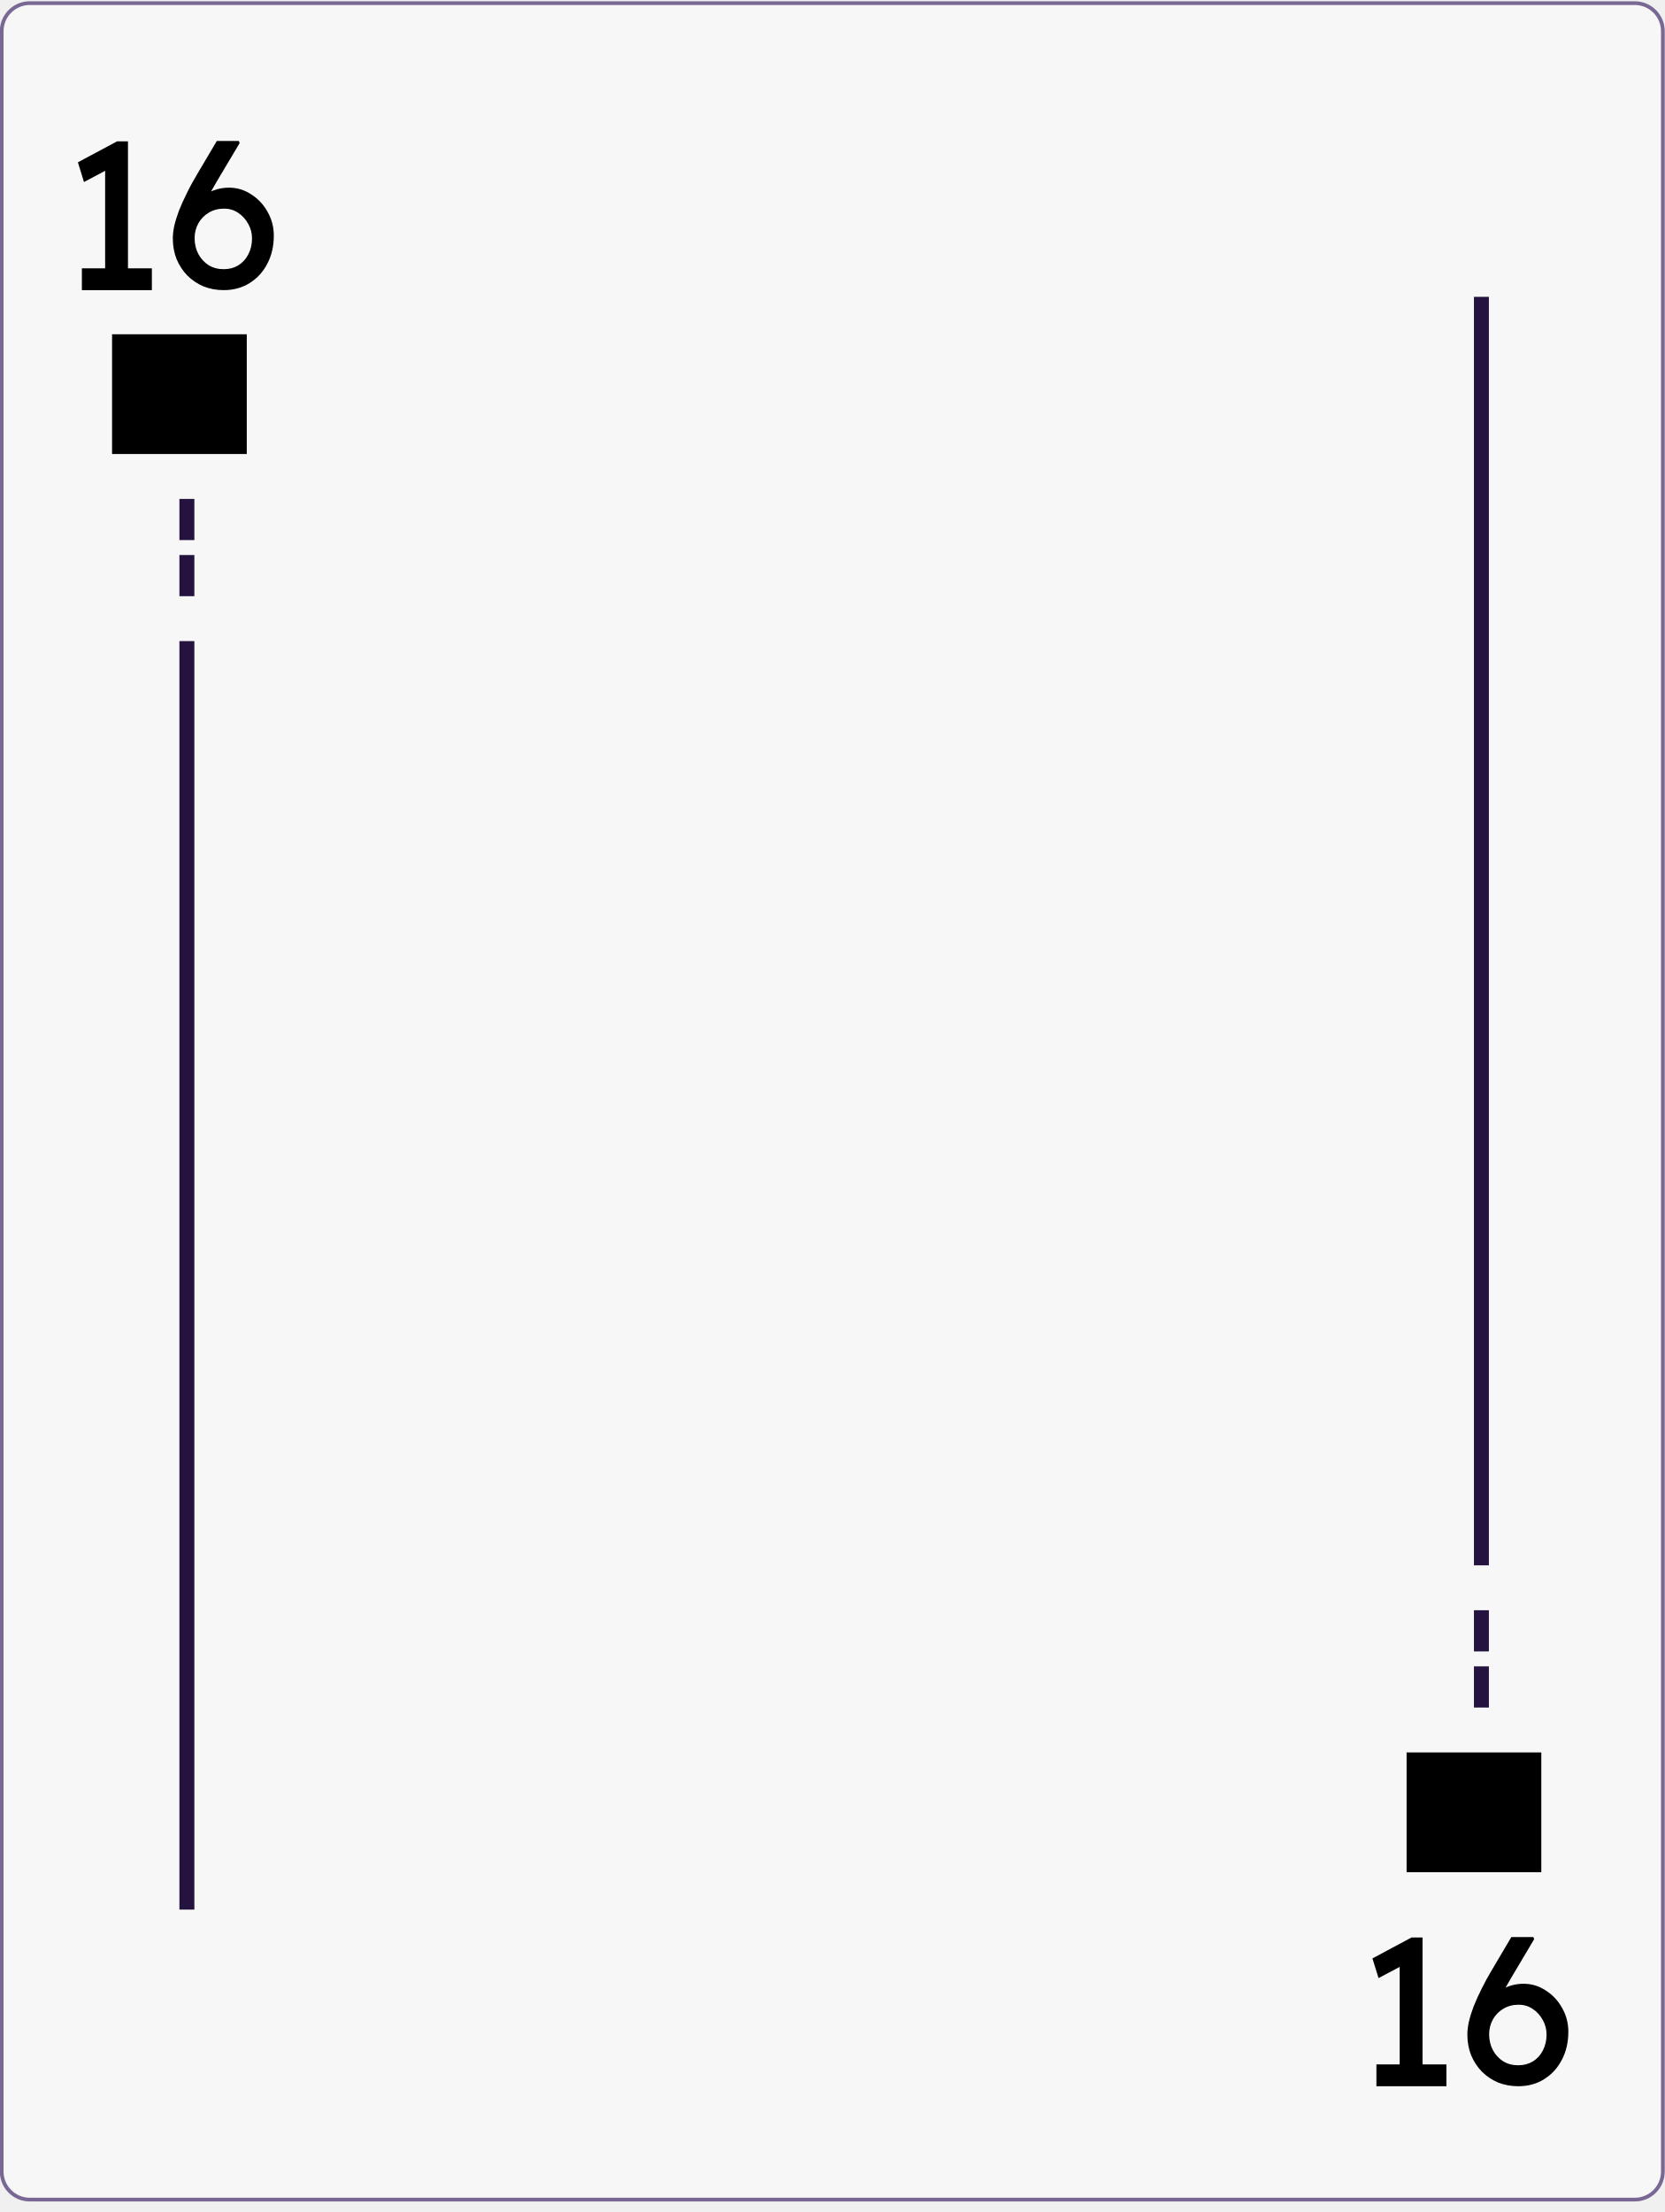
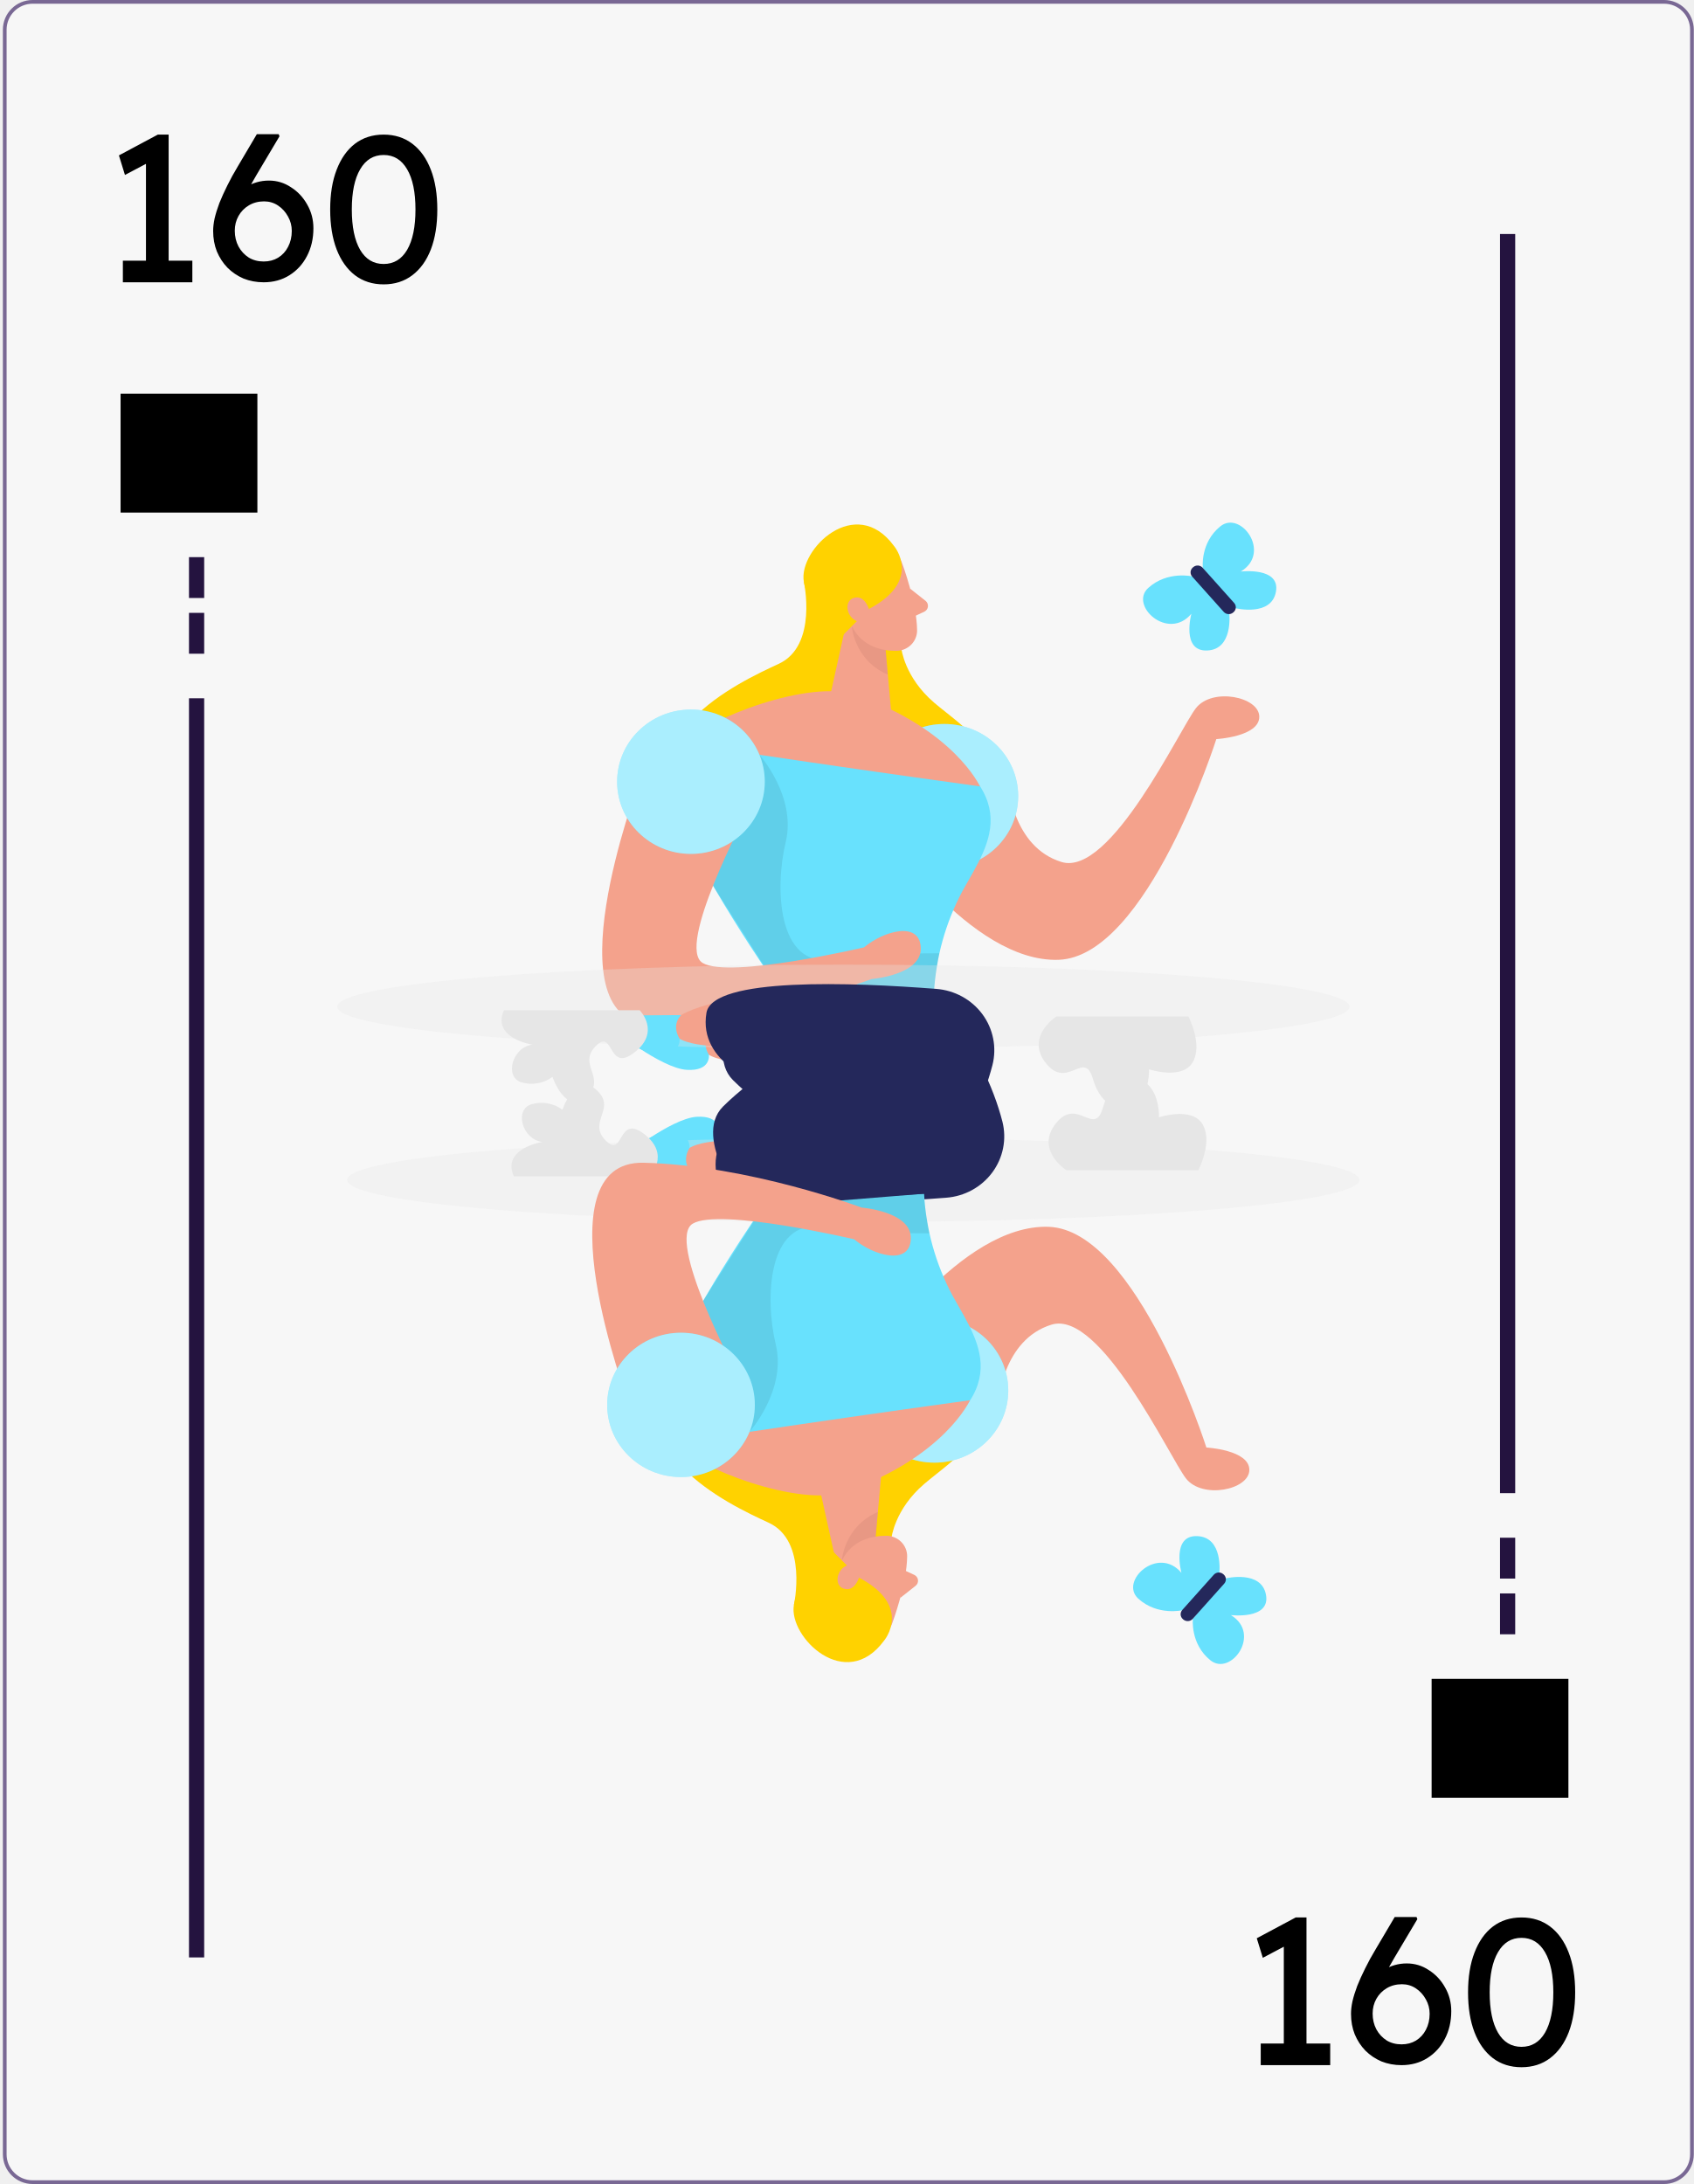
- <svg xmlns="http://www.w3.org/2000/svg" width="70" height="93" viewBox="0 0 70 93" fill="none">
-   <rect x="0.079" y="-0.079" width="69.85" height="92.347" rx="1.18" transform="matrix(1 0 0 -1 -0.00779724 92.3998)" fill="#F7F7F7" stroke="#796894" stroke-width="0.157" />
-   <rect x="7.544" y="26.954" width="0.629" height="53.332" fill="#24133F" />
-   <rect width="0.629" height="53.332" transform="matrix(1 0 0 -1 61.9766 65.812)" fill="#24133F" />
-   <rect x="7.544" y="20.976" width="0.629" height="1.731" fill="#24133F" />
-   <rect width="0.629" height="1.731" transform="matrix(1 0 0 -1 61.9766 71.7905)" fill="#24133F" />
-   <rect x="7.544" y="23.335" width="0.629" height="1.731" fill="#24133F" />
-   <rect width="0.629" height="1.731" transform="matrix(1 0 0 -1 61.9766 69.4307)" fill="#24133F" />
-   <rect x="4.712" y="14.054" width="5.664" height="5.034" fill="black" />
-   <rect width="5.664" height="5.034" transform="matrix(1 0 0 -1 59.1449 78.7124)" fill="black" />
-   <path d="M4.421 11.767L4.421 6.762L4.747 7.009L3.531 7.652L3.276 6.824L4.923 5.943L5.381 5.943L5.381 11.767L4.421 11.767ZM3.443 12.198L3.443 11.282L6.386 11.282L6.386 12.198L3.443 12.198ZM9.408 12.198C9.102 12.198 8.817 12.145 8.553 12.04C8.295 11.928 8.068 11.775 7.875 11.582C7.687 11.388 7.537 11.159 7.425 10.894C7.32 10.63 7.267 10.339 7.267 10.022C7.267 9.864 7.287 9.687 7.328 9.494C7.375 9.294 7.443 9.077 7.531 8.842C7.625 8.607 7.737 8.36 7.866 8.102C7.995 7.837 8.145 7.564 8.315 7.282L9.117 5.926L10.042 5.926L10.077 6.014L9.108 7.643C8.932 7.943 8.773 8.228 8.632 8.498C8.497 8.768 8.383 9.024 8.289 9.265C8.195 9.499 8.124 9.714 8.077 9.908L7.866 9C7.977 8.818 8.098 8.66 8.227 8.524C8.356 8.384 8.494 8.266 8.641 8.172C8.794 8.078 8.952 8.008 9.117 7.961C9.281 7.914 9.452 7.89 9.628 7.89C9.968 7.89 10.28 7.984 10.562 8.172C10.85 8.354 11.079 8.598 11.249 8.903C11.425 9.209 11.513 9.543 11.513 9.908C11.513 10.348 11.422 10.742 11.24 11.088C11.064 11.429 10.817 11.699 10.5 11.899C10.183 12.098 9.819 12.198 9.408 12.198ZM9.408 11.317C9.637 11.317 9.839 11.264 10.015 11.159C10.197 11.047 10.338 10.894 10.438 10.7C10.544 10.501 10.597 10.275 10.597 10.022C10.597 9.805 10.544 9.602 10.438 9.414C10.333 9.22 10.192 9.065 10.015 8.947C9.839 8.83 9.642 8.771 9.425 8.771C9.184 8.771 8.97 8.827 8.782 8.939C8.594 9.05 8.447 9.2 8.342 9.388C8.236 9.576 8.183 9.784 8.183 10.013C8.183 10.26 8.236 10.483 8.342 10.683C8.447 10.877 8.591 11.032 8.773 11.15C8.955 11.261 9.167 11.317 9.408 11.317Z" fill="black" />
-   <path d="M58.854 87.281L58.854 82.277L59.18 82.523L57.965 83.166L57.709 82.338L59.356 81.457L59.815 81.457L59.815 87.281L58.854 87.281ZM57.876 87.712L57.876 86.796L60.819 86.796L60.819 87.712L57.876 87.712ZM63.841 87.712C63.535 87.712 63.251 87.659 62.986 87.554C62.728 87.442 62.502 87.29 62.308 87.096C62.12 86.902 61.97 86.673 61.858 86.409C61.753 86.144 61.7 85.853 61.7 85.536C61.7 85.378 61.721 85.202 61.762 85.008C61.809 84.808 61.876 84.591 61.964 84.356C62.058 84.121 62.17 83.874 62.299 83.616C62.428 83.352 62.578 83.078 62.748 82.796L63.55 81.44L64.475 81.44L64.51 81.528L63.541 83.158C63.365 83.457 63.206 83.742 63.066 84.012C62.93 84.282 62.816 84.538 62.722 84.779C62.628 85.014 62.557 85.228 62.511 85.422L62.299 84.514C62.411 84.332 62.531 84.174 62.66 84.039C62.789 83.898 62.928 83.78 63.074 83.686C63.227 83.592 63.386 83.522 63.55 83.475C63.715 83.428 63.885 83.404 64.061 83.404C64.402 83.404 64.713 83.498 64.995 83.686C65.283 83.868 65.512 84.112 65.682 84.418C65.858 84.723 65.946 85.058 65.946 85.422C65.946 85.862 65.855 86.256 65.673 86.602C65.497 86.943 65.25 87.213 64.933 87.413C64.616 87.613 64.252 87.712 63.841 87.712ZM63.841 86.831C64.07 86.831 64.272 86.778 64.449 86.673C64.631 86.561 64.772 86.409 64.871 86.215C64.977 86.015 65.03 85.789 65.03 85.536C65.03 85.319 64.977 85.116 64.871 84.928C64.766 84.735 64.625 84.579 64.449 84.462C64.272 84.344 64.076 84.285 63.858 84.285C63.618 84.285 63.403 84.341 63.215 84.453C63.027 84.564 62.88 84.714 62.775 84.902C62.669 85.09 62.616 85.299 62.616 85.528C62.616 85.774 62.669 85.997 62.775 86.197C62.88 86.391 63.024 86.546 63.206 86.664C63.389 86.776 63.6 86.831 63.841 86.831Z" fill="black" />
+ <svg xmlns="http://www.w3.org/2000/svg" width="456" height="588" viewBox="0 0 456 588" fill="none">
+   <rect x="0.5" y="-0.5" width="454.224" height="587" rx="7.5" transform="matrix(1 0 0 -1 0.775879 587)" fill="#F7F7F7" stroke="#796894" />
+   <rect x="50.878" y="188" width="4.092" height="339" fill="#24133F" />
+   <rect width="4.092" height="339" transform="matrix(1 0 0 -1 403.828 402)" fill="#24133F" />
+   <rect x="50.878" y="150" width="4.092" height="11" fill="#24133F" />
+   <rect width="4.092" height="11" transform="matrix(1 0 0 -1 403.828 440)" fill="#24133F" />
+   <rect x="50.878" y="165" width="4.092" height="11" fill="#24133F" />
+   <rect width="4.092" height="11" transform="matrix(1 0 0 -1 403.828 425)" fill="#24133F" />
+   <rect x="32.465" y="106" width="36.827" height="32" fill="black" />
+   <rect width="36.827" height="32" transform="matrix(1 0 0 -1 385.415 484)" fill="black" />
+   <path d="M39.295 73.256V41.448L41.367 43.016L33.639 47.104L32.015 41.84L42.487 36.24H45.399V73.256H39.295ZM33.079 76V70.176H51.783V76H33.079ZM70.991 76C69.05 76 67.239 75.664 65.559 74.992C63.917 74.283 62.479 73.312 61.247 72.08C60.053 70.848 59.101 69.392 58.391 67.712C57.719 66.032 57.383 64.184 57.383 62.168C57.383 61.16 57.514 60.04 57.775 58.808C58.074 57.539 58.503 56.157 59.063 54.664C59.661 53.171 60.37 51.603 61.191 49.96C62.013 48.28 62.965 46.544 64.047 44.752L69.143 36.128H75.023L75.247 36.688L69.087 47.048C67.967 48.952 66.959 50.763 66.063 52.48C65.205 54.197 64.477 55.821 63.879 57.352C63.282 58.845 62.834 60.208 62.535 61.44L61.191 55.672C61.901 54.515 62.666 53.507 63.487 52.648C64.309 51.752 65.186 51.005 66.119 50.408C67.09 49.811 68.098 49.363 69.143 49.064C70.189 48.765 71.271 48.616 72.391 48.616C74.557 48.616 76.535 49.213 78.327 50.408C80.157 51.565 81.613 53.115 82.695 55.056C83.815 56.997 84.375 59.125 84.375 61.44C84.375 64.24 83.797 66.741 82.639 68.944C81.519 71.109 79.951 72.827 77.935 74.096C75.919 75.365 73.605 76 70.991 76ZM70.991 70.4C72.447 70.4 73.735 70.064 74.855 69.392C76.013 68.683 76.909 67.712 77.543 66.48C78.215 65.211 78.551 63.773 78.551 62.168C78.551 60.787 78.215 59.499 77.543 58.304C76.871 57.072 75.975 56.083 74.855 55.336C73.735 54.589 72.485 54.216 71.103 54.216C69.573 54.216 68.21 54.571 67.015 55.28C65.821 55.989 64.887 56.941 64.215 58.136C63.543 59.331 63.207 60.656 63.207 62.112C63.207 63.68 63.543 65.099 64.215 66.368C64.887 67.6 65.802 68.589 66.959 69.336C68.117 70.045 69.461 70.4 70.991 70.4ZM103.283 76.56C100.297 76.56 97.721 75.739 95.555 74.096C93.427 72.453 91.784 70.139 90.627 67.152C89.47 64.128 88.891 60.544 88.891 56.4C88.891 52.256 89.47 48.691 90.627 45.704C91.784 42.68 93.427 40.347 95.555 38.704C97.721 37.061 100.297 36.24 103.283 36.24C106.27 36.24 108.846 37.061 111.011 38.704C113.177 40.347 114.838 42.68 115.995 45.704C117.153 48.691 117.731 52.256 117.731 56.4C117.731 60.544 117.153 64.128 115.995 67.152C114.838 70.139 113.177 72.453 111.011 74.096C108.846 75.739 106.27 76.56 103.283 76.56ZM103.283 71.072C106.009 71.072 108.118 69.803 109.611 67.264C111.105 64.688 111.851 61.067 111.851 56.4C111.851 51.733 111.105 48.131 109.611 45.592C108.118 43.016 106.009 41.728 103.283 41.728C100.558 41.728 98.448 43.016 96.955 45.592C95.462 48.131 94.715 51.733 94.715 56.4C94.715 61.067 95.462 64.688 96.955 67.264C98.448 69.803 100.558 71.072 103.283 71.072Z" fill="black" />
+   <path d="M345.625 553.256V521.448L347.697 523.016L339.969 527.104L338.345 521.84L348.817 516.24H351.729V553.256H345.625ZM339.409 556V550.176H358.113V556H339.409ZM377.321 556C375.379 556 373.569 555.664 371.889 554.992C370.246 554.283 368.809 553.312 367.577 552.08C366.382 550.848 365.43 549.392 364.721 547.712C364.049 546.032 363.713 544.184 363.713 542.168C363.713 541.16 363.843 540.04 364.105 538.808C364.403 537.539 364.833 536.157 365.393 534.664C365.99 533.171 366.699 531.603 367.521 529.96C368.342 528.28 369.294 526.544 370.377 524.752L375.473 516.128H381.353L381.577 516.688L375.417 527.048C374.297 528.952 373.289 530.763 372.393 532.48C371.534 534.197 370.806 535.821 370.209 537.352C369.611 538.845 369.163 540.208 368.865 541.44L367.521 535.672C368.23 534.515 368.995 533.507 369.817 532.648C370.638 531.752 371.515 531.005 372.449 530.408C373.419 529.811 374.427 529.363 375.473 529.064C376.518 528.765 377.601 528.616 378.721 528.616C380.886 528.616 382.865 529.213 384.657 530.408C386.486 531.565 387.942 533.115 389.025 535.056C390.145 536.997 390.705 539.125 390.705 541.44C390.705 544.24 390.126 546.741 388.969 548.944C387.849 551.109 386.281 552.827 384.265 554.096C382.249 555.365 379.934 556 377.321 556ZM377.321 550.4C378.777 550.4 380.065 550.064 381.185 549.392C382.342 548.683 383.238 547.712 383.873 546.48C384.545 545.211 384.881 543.773 384.881 542.168C384.881 540.787 384.545 539.499 383.873 538.304C383.201 537.072 382.305 536.083 381.185 535.336C380.065 534.589 378.814 534.216 377.433 534.216C375.902 534.216 374.539 534.571 373.345 535.28C372.15 535.989 371.217 536.941 370.545 538.136C369.873 539.331 369.537 540.656 369.537 542.112C369.537 543.68 369.873 545.099 370.545 546.368C371.217 547.6 372.131 548.589 373.289 549.336C374.446 550.045 375.79 550.4 377.321 550.4ZM409.613 556.56C406.626 556.56 404.05 555.739 401.885 554.096C399.757 552.453 398.114 550.139 396.957 547.152C395.799 544.128 395.221 540.544 395.221 536.4C395.221 532.256 395.799 528.691 396.957 525.704C398.114 522.68 399.757 520.347 401.885 518.704C404.05 517.061 406.626 516.24 409.613 516.24C412.599 516.24 415.175 517.061 417.341 518.704C419.506 520.347 421.167 522.68 422.325 525.704C423.482 528.691 424.061 532.256 424.061 536.4C424.061 540.544 423.482 544.128 422.325 547.152C421.167 550.139 419.506 552.453 417.341 554.096C415.175 555.739 412.599 556.56 409.613 556.56ZM409.613 551.072C412.338 551.072 414.447 549.803 415.941 547.264C417.434 544.688 418.181 541.067 418.181 536.4C418.181 531.733 417.434 528.131 415.941 525.592C414.447 523.016 412.338 521.728 409.613 521.728C406.887 521.728 404.778 523.016 403.285 525.592C401.791 528.131 401.045 531.733 401.045 536.4C401.045 541.067 401.791 544.688 403.285 547.264C404.778 549.803 406.887 551.072 409.613 551.072Z" fill="black" />
+   <path d="M207.313 302.746C207.313 302.746 192.318 301.838 191.351 307.417C190.385 312.997 211.161 315.959 211.161 315.959L207.313 302.746Z" fill="#F4A28C" />
+   <path d="M193.517 304.718C193.517 304.718 194.168 300.265 187.549 300.674C184.072 300.892 179.025 303.7 175.018 306.317C174.543 306.619 174.182 307.065 173.993 307.588C173.803 308.11 173.795 308.678 173.97 309.205C174.145 309.732 174.493 310.188 174.959 310.502C175.426 310.816 175.986 310.971 176.552 310.943L193.973 311.07C193.973 311.07 191.184 308.689 193.517 304.718Z" fill="#68E1FD" />
+   <path d="M237.255 222.751C237.255 222.751 261.155 259.236 285 258.409C308.844 257.582 327.455 198.987 327.455 198.987C327.455 198.987 339.038 198.351 339.02 192.962C339.001 187.574 326.33 185.002 321.943 190.682C317.555 196.361 298.991 236.118 285.781 232.074C272.571 228.03 271.483 211.246 271.483 211.246L237.255 222.751Z" fill="#F4A28C" />
+   <path opacity="0.3" d="M229.725 328.999C304.976 328.999 365.978 323.926 365.978 317.668C365.978 311.409 304.976 306.336 229.725 306.336C154.475 306.336 93.472 311.409 93.472 317.668C93.472 323.926 154.475 328.999 229.725 328.999Z" fill="#E6E6E6" />
+   <path d="M242.666 174.597C242.666 174.597 243.493 182.349 251.516 189.2C259.538 196.052 271.707 202.659 262.104 214.936C252.501 227.213 224.65 199.487 232.133 180.668C239.617 161.848 242.666 174.597 242.666 174.597Z" fill="#FFD200" />
+   <path d="M216.395 156.532C216.395 156.532 220.262 173.834 209.618 178.741C198.974 183.648 166.754 198.597 184.323 223.787C201.893 248.977 228.879 232.711 231.733 218.907C234.587 205.103 234.569 173.861 234.569 173.861L216.395 156.532Z" fill="#FFD200" />
+   <path d="M254.239 233.774C265.216 233.774 274.114 225.075 274.114 214.345C274.114 203.615 265.216 194.917 254.239 194.917C243.262 194.917 234.364 203.615 234.364 214.345C234.364 225.075 243.262 233.774 254.239 233.774Z" fill="#68E1FD" />
+   <path opacity="0.44" d="M254.239 233.774C265.216 233.774 274.114 225.075 274.114 214.345C274.114 203.615 265.216 194.917 254.239 194.917C243.262 194.917 234.364 203.615 234.364 214.345C234.364 225.075 243.262 233.774 254.239 233.774Z" fill="white" />
+   <path d="M230.413 156.068L223.441 187.574L240.119 193.817L237.702 167.146L230.413 156.068Z" fill="#F4A28C" />
+   <path opacity="0.31" d="M238.176 171.853C235.098 171.13 232.122 170.041 229.317 168.608C229.317 168.608 229.921 177.741 239.012 181.63L238.176 171.853Z" fill="#CE8172" />
+   <path d="M242.945 151.87C242.945 151.87 246.803 162.166 246.896 169.654C246.907 170.379 246.771 171.099 246.496 171.772C246.221 172.446 245.813 173.06 245.295 173.578C244.776 174.097 244.158 174.51 243.476 174.794C242.793 175.078 242.06 175.227 241.318 175.233C237.451 175.233 232.236 174.143 229.493 168.872L223.711 160.476C223.711 160.476 220.281 155.096 225.199 149.198C230.116 143.301 240.928 145.482 242.945 151.87Z" fill="#F4A28C" />
+   <path d="M245.017 158.476L249.163 161.757C249.399 161.943 249.582 162.184 249.696 162.458C249.81 162.732 249.851 163.03 249.816 163.324C249.781 163.618 249.67 163.898 249.494 164.139C249.318 164.38 249.083 164.573 248.81 164.701L244.878 166.519L245.017 158.476Z" fill="#F4A28C" />
+   <path d="M240.686 146.999C240.686 146.999 248.531 156.259 233.927 163.956L225.961 171.989C225.961 171.989 217.836 165.11 216.395 156.541C214.954 147.971 230.302 132.868 240.686 146.999Z" fill="#FFD200" />
+   <path d="M233.927 163.956C233.927 163.956 232.728 159.903 229.688 161.039C226.648 162.175 228.34 168.045 232.746 167.473L233.927 163.956Z" fill="#F4A28C" />
+   <path d="M223.442 187.574C223.442 187.574 171.7 192.845 179.704 213.882C187.708 234.919 208.921 265.07 208.921 265.07L251.451 267.306C251.958 257.738 254.571 248.39 259.111 239.899C266.548 226.458 277.87 212.637 240.156 193.817L223.442 187.574Z" fill="#68E1FD" />
+   <path opacity="0.08" d="M204.449 203.204C204.449 203.204 214.489 214.427 211.524 226.731C208.558 239.035 209.283 260.4 223.98 258.409C233.556 257.179 243.206 256.593 252.863 256.656C252.863 256.656 251.339 264.934 251.413 267.306L208.921 265.07L191.955 238.454L204.449 203.204Z" fill="black" />
+   <path d="M203.501 263.462C203.501 263.462 188.785 282.218 197.309 290.778C205.834 299.338 217.761 304.763 221.061 319.158L256.209 316.977C258.185 316.856 260.108 316.305 261.837 315.362C263.565 314.42 265.056 313.111 266.199 311.532C267.343 309.952 268.109 308.142 268.443 306.235C268.776 304.328 268.668 302.372 268.127 300.511C265.682 292.168 260.867 280.818 251.394 267.315L203.501 263.462Z" fill="#24285B" />
+   <path d="M184.081 200.096C184.081 200.096 215.688 205.094 263.814 211.719C263.814 211.719 256.916 196.443 230.515 187.128C217.984 182.721 190.468 193.435 184.081 200.096Z" fill="#F4A28C" />
+   <path d="M171.792 211.346C171.792 211.346 147.464 276.347 175.966 275.656C204.468 274.966 234.634 263.589 234.634 263.589C234.634 263.589 248.15 262.534 247.89 255.192C247.63 247.849 237.859 250.648 232.616 255.056C232.616 255.056 196.427 263.57 189.176 259.263C181.925 254.956 200.656 219.688 200.656 219.688L171.792 211.346Z" fill="#F4A28C" />
+   <path d="M199.393 307.099C199.393 307.099 184.398 306.19 183.431 311.77C182.464 317.35 203.241 320.339 203.241 320.339L199.393 307.099Z" fill="#F4A28C" />
+   <path d="M186.015 229.893C196.992 229.893 205.89 221.195 205.89 210.465C205.89 199.735 196.992 191.036 186.015 191.036C175.038 191.036 166.14 199.735 166.14 210.465C166.14 221.195 175.038 229.893 186.015 229.893Z" fill="#68E1FD" />
+   <path opacity="0.44" d="M186.015 229.893C196.992 229.893 205.89 221.195 205.89 210.465C205.89 199.735 196.992 191.036 186.015 191.036C175.038 191.036 166.14 199.735 166.14 210.465C166.14 221.195 175.038 229.893 186.015 229.893Z" fill="white" />
+   <path d="M207.638 296.949C207.638 296.949 190.524 302.228 192.867 316.032C194.503 325.719 232.282 324.211 254.714 322.466C257.168 322.281 259.552 321.576 261.7 320.4C263.847 319.223 265.707 317.604 267.149 315.653C268.591 313.703 269.581 311.469 270.051 309.106C270.52 306.744 270.457 304.31 269.866 301.974C267.542 292.959 262.374 281.073 251.414 267.297L207.638 296.949Z" fill="#24285B" />
+   <path d="M185.616 309.071C185.616 309.071 186.257 304.618 179.648 305.027C176.171 305.245 171.114 308.053 167.107 310.67C166.631 310.972 166.27 311.419 166.081 311.942C165.891 312.466 165.884 313.035 166.06 313.563C166.236 314.09 166.585 314.546 167.054 314.86C167.522 315.173 168.084 315.326 168.65 315.296L186.071 315.414C186.071 315.414 183.282 313.015 185.616 309.071Z" fill="#68E1FD" />
+   <path d="M287.092 315.05C287.092 315.05 278.53 309.598 284.303 302.401C290.076 295.204 294.631 306.263 296.899 298.257C299.167 290.251 305.21 288.779 308.742 291.732C312.275 294.686 312.014 300.819 312.014 300.819C312.014 300.819 320.818 297.866 323.718 302.637C326.619 307.408 322.612 315.05 322.612 315.05H287.092Z" fill="#E6E6E6" />
+   <path d="M174.879 316.722C174.879 316.722 180.689 310.907 173.428 305.318C166.168 299.729 168.027 312.115 163.045 307.044C158.062 301.974 166.159 298.484 160.553 293.414C154.948 288.343 151.415 298.766 151.415 298.766C150.245 297.9 148.883 297.316 147.44 297.061C145.996 296.805 144.511 296.885 143.105 297.294C138.326 298.711 140.613 306.835 146.014 307.444C146.014 307.444 135.008 309.144 138.326 316.713L174.879 316.722Z" fill="#E6E6E6" />
+   <path d="M323.82 152.897C323.82 152.897 323.058 146.118 328.543 141.701C334.027 137.285 342.44 148.798 334.037 153.878C334.037 153.878 344.736 152.57 343.5 159.331C342.264 166.091 332.642 163.756 332.642 163.756L323.82 152.897Z" fill="#68E1FD" />
+   <path d="M321.115 155.205C321.115 155.205 314.347 153.569 309.132 158.286C303.917 163.002 314.468 172.707 320.743 165.237C320.743 165.237 317.954 175.424 325.001 175.133C332.047 174.843 330.941 165.21 330.941 165.21L321.115 155.205Z" fill="#68E1FD" />
+   <path d="M321.241 152.688L321.136 152.778C320.39 153.415 320.314 154.523 320.966 155.252L329.452 164.742C330.105 165.471 331.238 165.545 331.984 164.908L332.089 164.818C332.835 164.18 332.911 163.073 332.259 162.343L323.773 152.854C323.121 152.125 321.987 152.05 321.241 152.688Z" fill="#24285B" />
+   <path d="M204.637 285.959C204.637 285.959 189.643 286.867 188.676 281.288C187.709 275.708 208.486 272.746 208.486 272.746L204.637 285.959Z" fill="#F4A28C" />
+   <path d="M190.842 283.987C190.842 283.987 191.493 288.44 184.874 288.031C181.397 287.812 176.349 285.005 172.343 282.387C171.867 282.086 171.507 281.639 171.317 281.117C171.128 280.595 171.12 280.027 171.295 279.5C171.47 278.973 171.817 278.517 172.284 278.203C172.751 277.888 173.311 277.734 173.876 277.762L191.297 277.635C191.297 277.635 188.509 280.016 190.842 283.987Z" fill="#68E1FD" />
+   <path d="M234.579 365.954C234.579 365.954 258.48 329.469 282.324 330.296C306.169 331.123 324.779 389.718 324.779 389.718C324.779 389.718 336.362 390.354 336.344 395.742C336.325 401.131 323.655 403.703 319.267 398.023C314.879 392.344 296.315 352.587 283.105 356.631C269.895 360.675 268.808 377.459 268.808 377.459L234.579 365.954Z" fill="#F4A28C" />
+   <path opacity="0.3" d="M227.05 259.705C302.3 259.705 363.303 264.779 363.303 271.037C363.303 277.296 302.3 282.369 227.05 282.369C151.8 282.369 90.797 277.296 90.797 271.037C90.797 264.779 151.8 259.705 227.05 259.705Z" fill="#E6E6E6" />
+   <path d="M239.99 414.108C239.99 414.108 240.818 406.356 248.84 399.504C256.863 392.653 269.031 386.046 259.429 373.769C249.826 361.492 221.975 389.218 229.458 408.037C236.941 426.857 239.99 414.108 239.99 414.108Z" fill="#FFD200" />
+   <path d="M213.719 432.173C213.719 432.173 217.586 414.871 206.942 409.964C196.298 405.057 164.078 390.108 181.648 364.918C199.217 339.728 226.204 355.994 229.058 369.798C231.912 383.602 231.893 414.844 231.893 414.844L213.719 432.173Z" fill="#FFD200" />
+   <path d="M251.564 354.931C262.54 354.931 271.439 363.63 271.439 374.36C271.439 385.09 262.54 393.788 251.564 393.788C240.587 393.788 231.689 385.09 231.689 374.36C231.689 363.63 240.587 354.931 251.564 354.931Z" fill="#68E1FD" />
+   <path opacity="0.44" d="M251.564 354.931C262.54 354.931 271.439 363.63 271.439 374.36C271.439 385.09 262.54 393.788 251.564 393.788C240.587 393.788 231.689 385.09 231.689 374.36C231.689 363.63 240.587 354.931 251.564 354.931Z" fill="white" />
+   <path d="M227.738 432.636L220.766 401.131L237.443 394.888L235.026 421.559L227.738 432.636Z" fill="#F4A28C" />
+   <path opacity="0.31" d="M235.501 416.852C232.423 417.575 229.447 418.664 226.641 420.096C226.641 420.096 227.246 410.964 236.337 407.074L235.501 416.852Z" fill="#CE8172" />
+   <path d="M240.269 436.835C240.269 436.835 244.127 426.539 244.22 419.051C244.231 418.326 244.095 417.606 243.821 416.933C243.546 416.259 243.138 415.645 242.619 415.127C242.101 414.608 241.482 414.195 240.8 413.911C240.118 413.627 239.384 413.477 238.643 413.471C234.775 413.471 229.56 414.562 226.818 419.833L221.036 428.229C221.036 428.229 217.606 433.609 222.523 439.507C227.441 445.404 238.252 443.223 240.269 436.835Z" fill="#F4A28C" />
+   <path d="M242.342 430.229L246.488 426.948C246.723 426.762 246.907 426.52 247.021 426.246C247.135 425.972 247.176 425.675 247.141 425.381C247.106 425.087 246.995 424.807 246.819 424.566C246.643 424.325 246.408 424.132 246.135 424.004L242.203 422.186L242.342 430.229Z" fill="#F4A28C" />
+   <path d="M238.01 441.706C238.01 441.706 245.856 432.446 231.252 424.749L223.285 416.716C223.285 416.716 215.161 423.595 213.72 432.164C212.279 440.733 227.627 455.837 238.01 441.706Z" fill="#FFD200" />
+   <path d="M231.252 424.749C231.252 424.749 230.053 428.802 227.013 427.666C223.973 426.53 225.665 420.66 230.071 421.232L231.252 424.749Z" fill="#F4A28C" />
+   <path d="M220.767 401.131C220.767 401.131 169.025 395.86 177.029 374.823C185.033 353.786 206.246 323.634 206.246 323.634L248.776 321.399C249.283 330.967 251.896 340.315 256.436 348.806C263.873 362.246 275.195 376.068 237.481 394.888L220.767 401.131Z" fill="#68E1FD" />
+   <path opacity="0.08" d="M201.774 385.501C201.774 385.501 211.814 374.278 208.848 361.974C205.883 349.67 206.608 328.305 221.305 330.295C230.88 331.525 240.531 332.111 250.188 332.049C250.188 332.049 248.663 323.771 248.738 321.399L206.245 323.634L189.28 350.251L201.774 385.501Z" fill="black" />
+   <path d="M200.826 325.243C200.826 325.243 186.11 306.487 194.635 297.927C203.159 289.367 215.086 283.941 218.386 269.547L253.535 271.728C255.51 271.848 257.433 272.4 259.162 273.342C260.89 274.285 262.381 275.594 263.524 277.173C264.668 278.753 265.434 280.563 265.768 282.47C266.101 284.377 265.994 286.333 265.452 288.194C263.007 296.536 258.192 307.886 248.719 321.39L200.826 325.243Z" fill="#24285B" />
+   <path d="M181.406 388.609C181.406 388.609 213.013 383.611 261.138 376.986C261.138 376.986 254.241 392.262 227.84 401.576C215.309 405.984 187.792 395.27 181.406 388.609Z" fill="#F4A28C" />
+   <path d="M169.116 377.359C169.116 377.359 144.789 312.357 173.29 313.048C201.792 313.739 231.958 325.116 231.958 325.116C231.958 325.116 245.475 326.17 245.214 333.513C244.954 340.855 235.184 338.056 229.941 333.649C229.941 333.649 193.751 325.134 186.5 329.442C179.249 333.749 197.981 369.017 197.981 369.017L169.116 377.359Z" fill="#F4A28C" />
+   <path d="M196.717 281.606C196.717 281.606 181.722 282.514 180.756 276.935C179.789 271.355 200.566 268.365 200.566 268.365L196.717 281.606Z" fill="#F4A28C" />
+   <path d="M183.34 358.811C194.317 358.811 203.215 367.51 203.215 378.24C203.215 388.97 194.317 397.669 183.34 397.669C172.363 397.669 163.465 388.97 163.465 378.24C163.465 367.51 172.363 358.811 183.34 358.811Z" fill="#68E1FD" />
+   <path opacity="0.44" d="M183.34 358.811C194.317 358.811 203.215 367.51 203.215 378.24C203.215 388.97 194.317 397.669 183.34 397.669C172.363 397.669 163.465 388.97 163.465 378.24C163.465 367.51 172.363 358.811 183.34 358.811Z" fill="white" />
+   <path d="M204.963 291.756C204.963 291.756 187.849 286.476 190.192 272.673C191.828 262.986 229.607 264.494 252.039 266.239C254.493 266.423 256.877 267.129 259.025 268.305C261.172 269.482 263.032 271.101 264.474 273.052C265.916 275.002 266.906 277.236 267.375 279.598C267.845 281.961 267.782 284.395 267.191 286.731C264.867 295.745 259.699 307.632 248.739 321.408L204.963 291.756Z" fill="#24285B" />
+   <path d="M182.941 279.634C182.941 279.634 183.582 284.087 176.973 283.678C173.496 283.46 168.439 280.652 164.432 278.035C163.956 277.733 163.595 277.285 163.405 276.762C163.216 276.239 163.209 275.67 163.385 275.142C163.561 274.614 163.91 274.159 164.379 273.845C164.847 273.532 165.408 273.379 165.975 273.409L183.396 273.291C183.396 273.291 180.607 275.69 182.941 279.634Z" fill="#68E1FD" />
+   <path d="M284.416 273.655C284.416 273.655 275.855 279.107 281.627 286.304C287.4 293.501 291.955 282.442 294.224 290.448C296.492 298.454 302.534 299.926 306.067 296.973C309.599 294.019 309.339 287.885 309.339 287.885C309.339 287.885 318.142 290.839 321.043 286.068C323.943 281.297 319.937 273.655 319.937 273.655H284.416Z" fill="#E6E6E6" />
+   <path d="M172.203 271.982C172.203 271.982 178.013 277.798 170.753 283.387C163.493 288.976 165.352 276.59 160.369 281.66C155.386 286.731 163.483 290.221 157.878 295.291C152.272 300.362 148.74 289.939 148.74 289.939C147.57 290.804 146.208 291.389 144.764 291.644C143.32 291.9 141.835 291.82 140.429 291.411C135.651 289.993 137.938 281.869 143.339 281.261C143.339 281.261 132.332 279.561 135.651 271.991L172.203 271.982Z" fill="#E6E6E6" />
+   <path d="M321.145 435.808C321.145 435.808 320.383 442.587 325.867 447.004C331.352 451.42 339.765 439.906 331.361 434.827C331.361 434.827 342.061 436.135 340.825 429.374C339.588 422.613 329.967 424.949 329.967 424.949L321.145 435.808Z" fill="#68E1FD" />
+   <path d="M318.44 433.5C318.44 433.5 311.672 435.136 306.457 430.419C301.242 425.703 311.793 415.998 318.068 423.467C318.068 423.467 315.279 413.281 322.326 413.571C329.372 413.862 328.266 423.495 328.266 423.495L318.44 433.5Z" fill="#68E1FD" />
+   <path d="M318.565 436.017L318.46 435.927C317.714 435.29 317.638 434.182 318.29 433.453L326.776 423.963C327.429 423.234 328.562 423.16 329.308 423.797L329.413 423.887C330.159 424.524 330.235 425.632 329.583 426.362L321.097 435.851C320.445 436.58 319.311 436.654 318.565 436.017Z" fill="#24285B" />
</svg>
